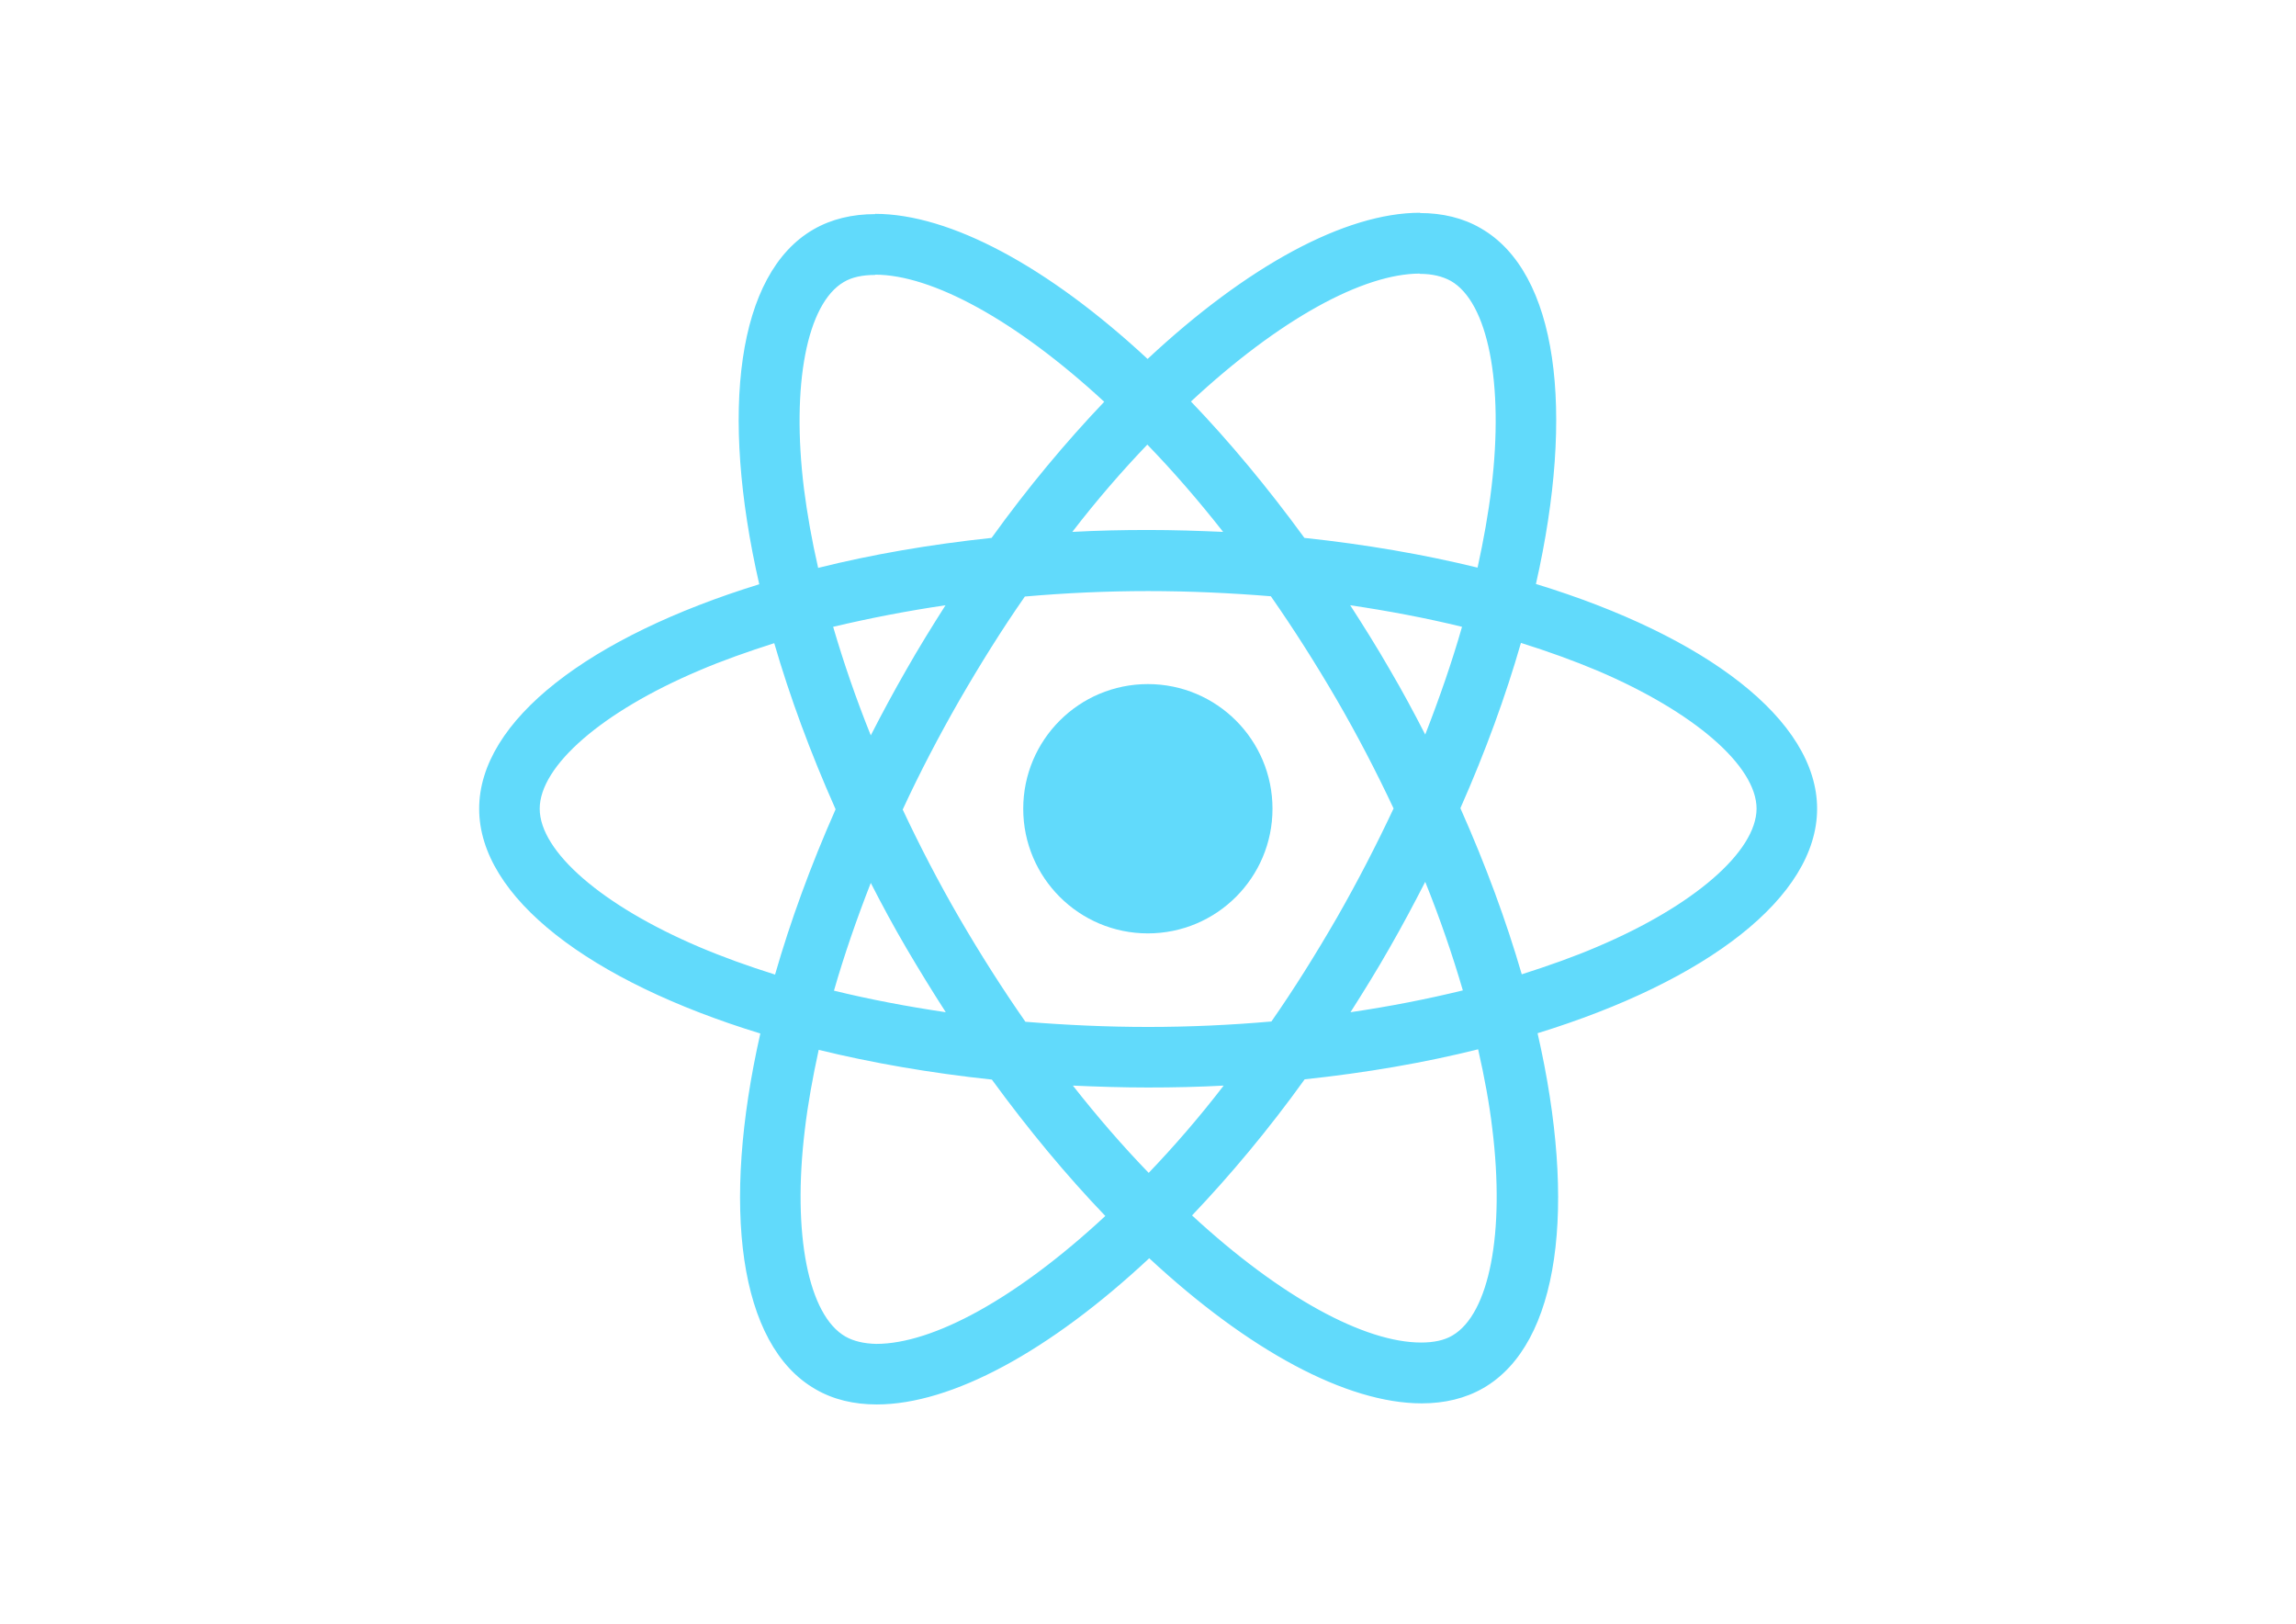
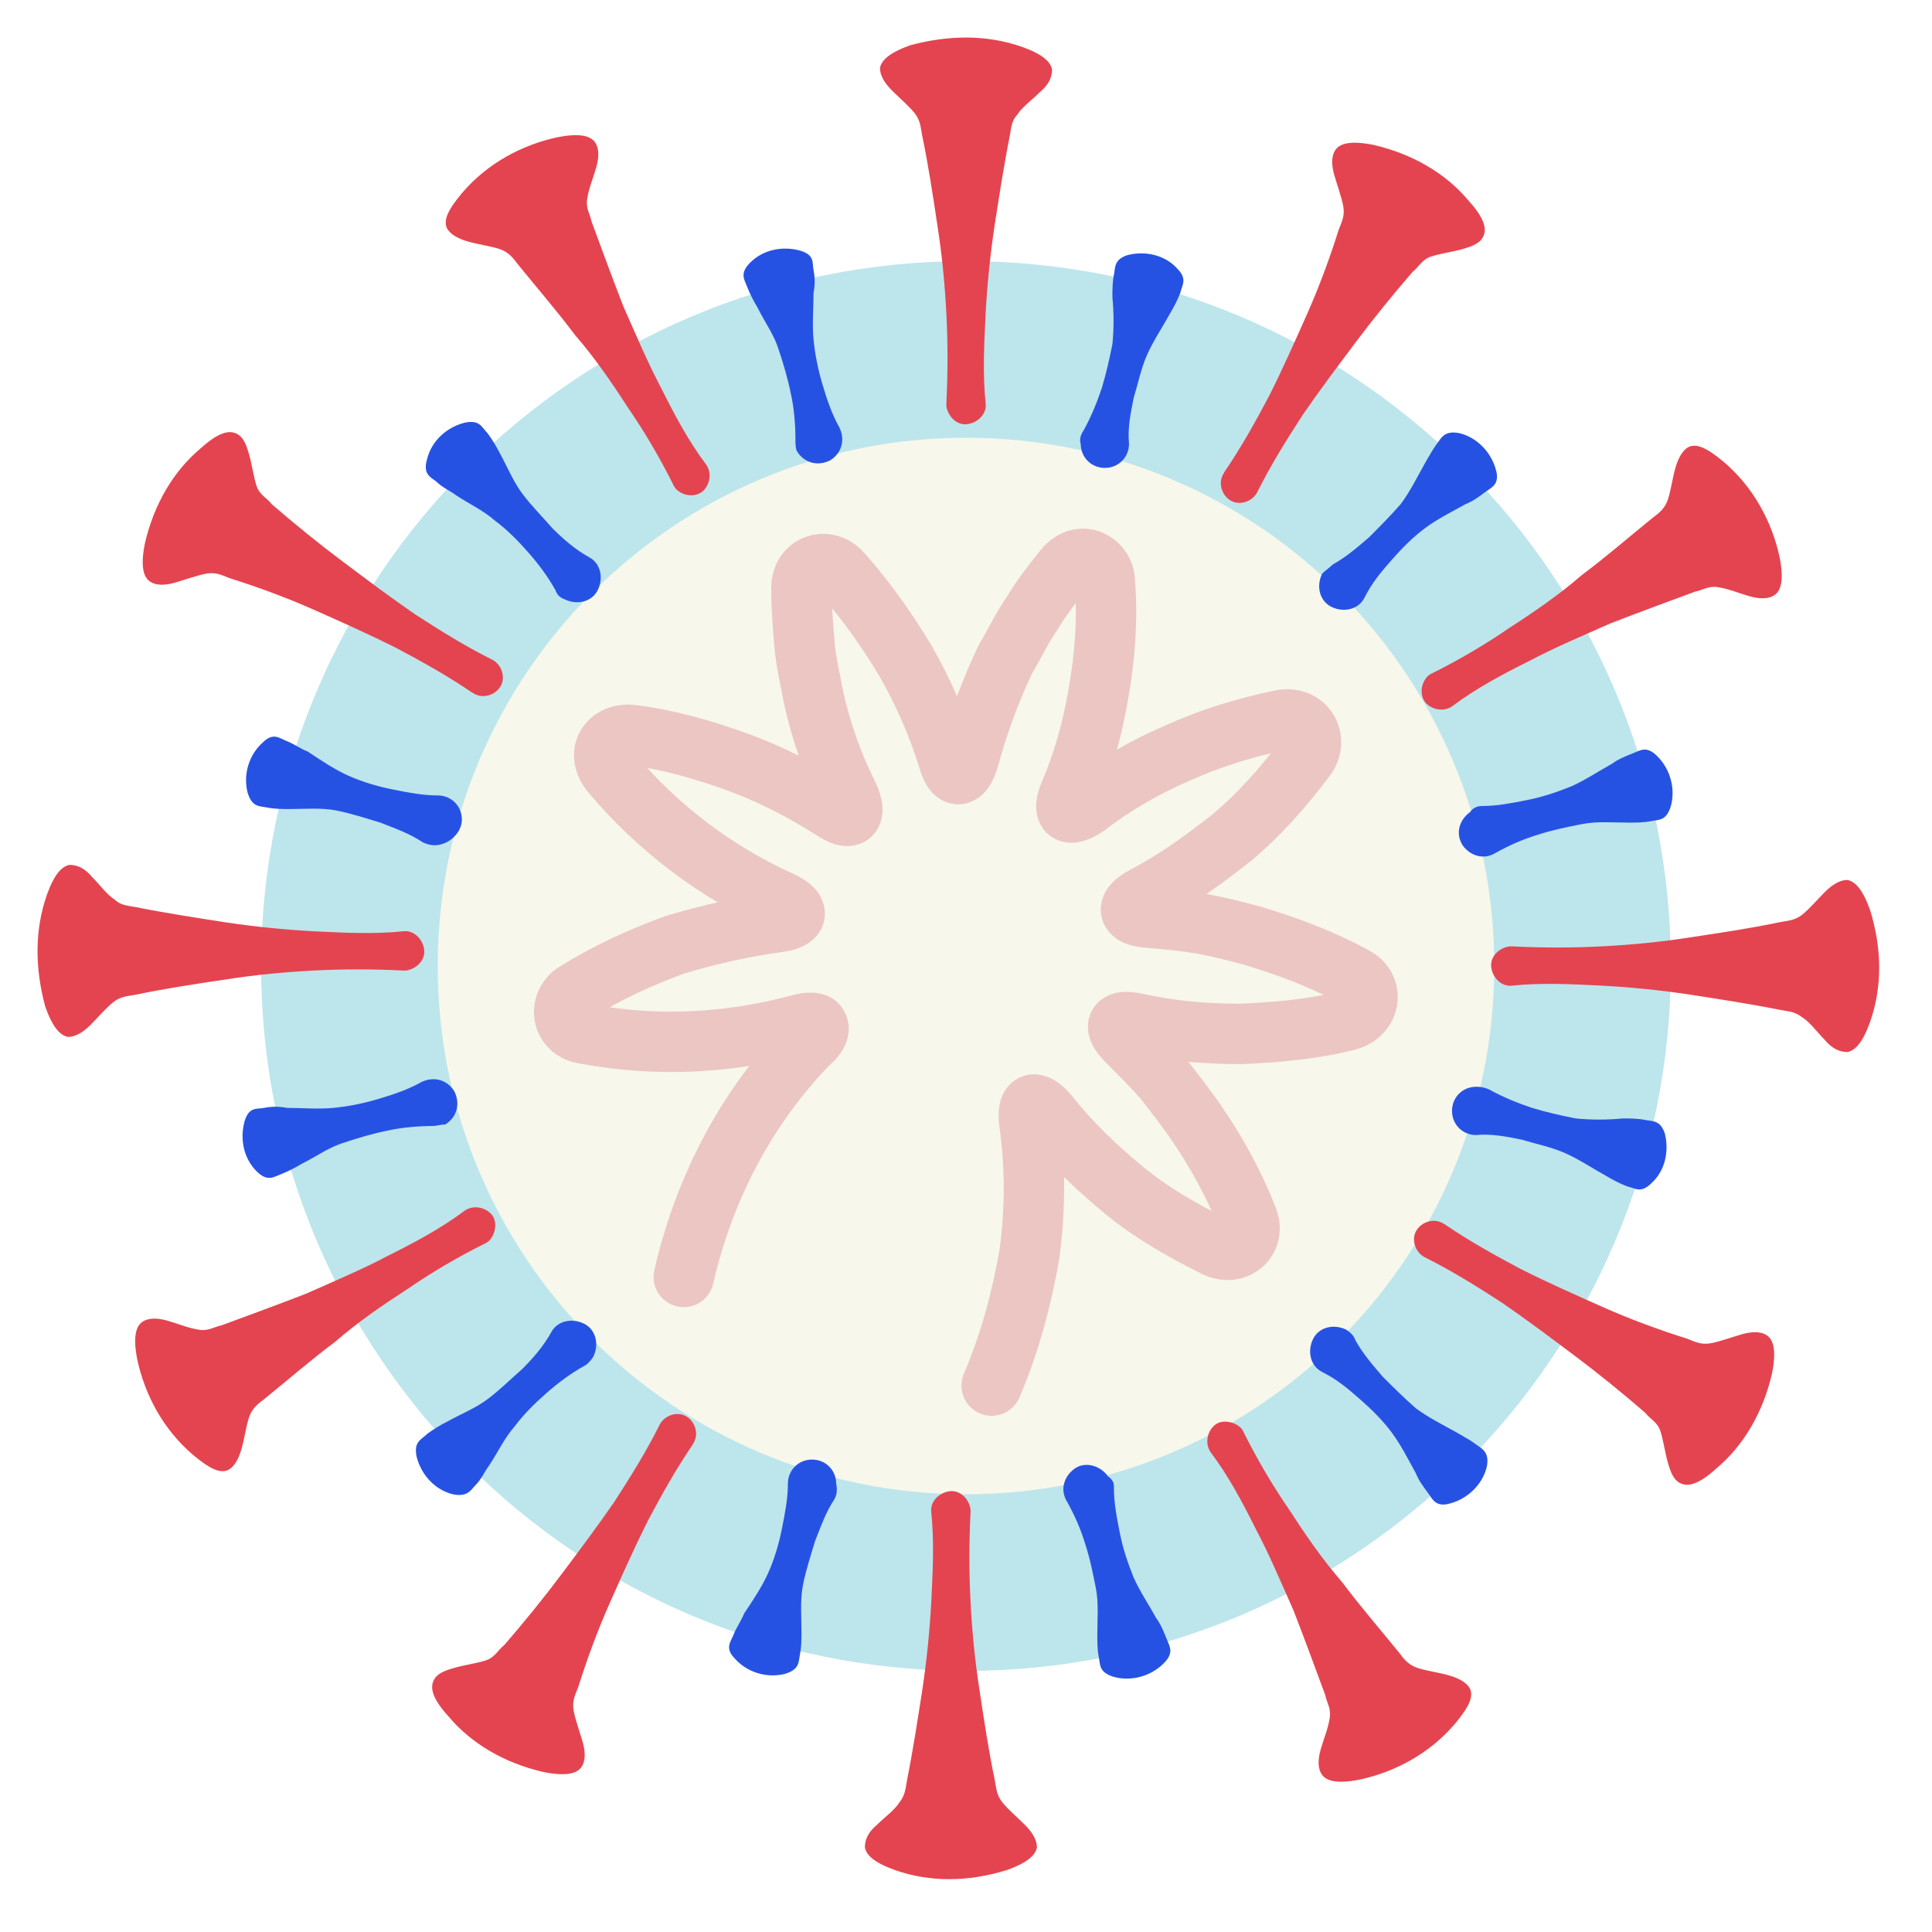
- <svg xmlns="http://www.w3.org/2000/svg" viewBox="0 0 841.9 595.3">
-   <g fill="#61DAFB">
-     <path d="M666.3 296.5c0-32.5-40.7-63.3-103.1-82.4 14.4-63.6 8-114.2-20.2-130.4-6.5-3.8-14.1-5.6-22.4-5.6v22.3c4.6 0 8.3.9 11.4 2.6 13.6 7.8 19.5 37.5 14.9 75.7-1.1 9.4-2.9 19.3-5.1 29.4-19.6-4.8-41-8.5-63.5-10.9-13.5-18.5-27.5-35.3-41.6-50 32.6-30.3 63.2-46.9 84-46.9V78c-27.5 0-63.5 19.6-99.9 53.6-36.4-33.8-72.4-53.2-99.9-53.2v22.3c20.7 0 51.4 16.5 84 46.6-14 14.7-28 31.4-41.3 49.9-22.6 2.4-44 6.1-63.6 11-2.3-10-4-19.7-5.2-29-4.7-38.2 1.1-67.9 14.6-75.8 3-1.8 6.9-2.6 11.5-2.6V78.5c-8.4 0-16 1.8-22.6 5.6-28.1 16.2-34.4 66.7-19.9 130.1-62.2 19.2-102.7 49.9-102.7 82.3 0 32.5 40.7 63.3 103.1 82.4-14.4 63.6-8 114.2 20.2 130.4 6.5 3.8 14.1 5.6 22.5 5.6 27.5 0 63.5-19.6 99.9-53.6 36.4 33.8 72.4 53.2 99.9 53.2 8.4 0 16-1.8 22.6-5.6 28.1-16.2 34.4-66.7 19.9-130.1 62-19.1 102.5-49.9 102.5-82.3zm-130.2-66.7c-3.7 12.9-8.3 26.2-13.5 39.5-4.1-8-8.4-16-13.1-24-4.6-8-9.5-15.8-14.4-23.4 14.2 2.1 27.9 4.7 41 7.9zm-45.8 106.5c-7.8 13.5-15.8 26.3-24.1 38.2-14.9 1.3-30 2-45.2 2-15.1 0-30.2-.7-45-1.9-8.3-11.9-16.4-24.6-24.2-38-7.6-13.1-14.5-26.4-20.8-39.8 6.2-13.4 13.2-26.8 20.7-39.9 7.8-13.5 15.8-26.3 24.1-38.2 14.9-1.3 30-2 45.2-2 15.1 0 30.2.7 45 1.9 8.3 11.9 16.4 24.6 24.2 38 7.6 13.1 14.5 26.4 20.8 39.8-6.3 13.4-13.2 26.8-20.7 39.9zm32.3-13c5.4 13.4 10 26.8 13.8 39.8-13.1 3.2-26.9 5.9-41.2 8 4.9-7.7 9.8-15.6 14.4-23.7 4.6-8 8.9-16.1 13-24.1zM421.2 430c-9.3-9.6-18.6-20.3-27.8-32 9 .4 18.2.7 27.5.7 9.4 0 18.7-.2 27.8-.7-9 11.7-18.3 22.4-27.5 32zm-74.4-58.9c-14.2-2.1-27.9-4.7-41-7.9 3.7-12.9 8.3-26.2 13.5-39.5 4.1 8 8.4 16 13.1 24 4.7 8 9.5 15.8 14.4 23.4zM420.7 163c9.3 9.6 18.6 20.3 27.8 32-9-.4-18.2-.7-27.5-.7-9.4 0-18.7.2-27.8.7 9-11.7 18.3-22.4 27.5-32zm-74 58.9c-4.9 7.7-9.8 15.6-14.4 23.7-4.6 8-8.9 16-13 24-5.4-13.4-10-26.8-13.8-39.8 13.1-3.1 26.9-5.8 41.2-7.9zm-90.5 125.2c-35.4-15.1-58.3-34.9-58.3-50.6 0-15.7 22.9-35.6 58.3-50.6 8.6-3.7 18-7 27.7-10.1 5.7 19.6 13.2 40 22.5 60.9-9.2 20.8-16.6 41.1-22.2 60.6-9.9-3.1-19.3-6.5-28-10.2zM310 490c-13.6-7.8-19.5-37.5-14.9-75.7 1.1-9.4 2.9-19.3 5.1-29.4 19.6 4.8 41 8.5 63.5 10.9 13.5 18.5 27.5 35.3 41.6 50-32.6 30.3-63.2 46.9-84 46.9-4.5-.1-8.3-1-11.3-2.7zm237.2-76.2c4.7 38.2-1.1 67.9-14.6 75.8-3 1.8-6.9 2.6-11.5 2.6-20.7 0-51.4-16.5-84-46.6 14-14.7 28-31.4 41.3-49.9 22.6-2.4 44-6.1 63.6-11 2.3 10.1 4.1 19.8 5.2 29.1zm38.5-66.7c-8.6 3.7-18 7-27.7 10.1-5.7-19.6-13.2-40-22.5-60.9 9.2-20.8 16.6-41.1 22.2-60.6 9.9 3.1 19.3 6.5 28.1 10.2 35.4 15.1 58.3 34.9 58.3 50.6-.1 15.7-23 35.6-58.4 50.6zM320.8 78.4z" />
-     <circle cx="420.9" cy="296.5" r="45.7" />
-     <path d="M520.5 78.1z" />
-   </g>
+ <svg xmlns="http://www.w3.org/2000/svg" id="Layer_1" version="1.1" viewBox="0 0 128 128" xml:space="preserve">
+   <style>.st12{fill:#2652e4}.st25{fill:#e44450}</style>
+   <circle cx="64" cy="64" r="46.7" fill="#bde5ec" />
+   <circle cx="64" cy="64" r="35" fill="#f7f7eb" />
+   <path class="st25" d="M67.7 3.1c1.4.5 1.9 1 2 1.5 0 .5-.2 1-.8 1.5-.5.5-1.2 1-1.5 1.5-.4.4-.4.9-.5 1.4-.4 2-.7 4-1 5.9-.3 2-.5 4-.6 5.9-.1 2-.2 4 0 5.9.1.7-.5 1.3-1.2 1.4-.7.1-1.3-.5-1.4-1.2v-.2c.1-2 .1-4 0-5.9-.1-2-.3-4-.6-5.9-.3-2-.6-4-1-5.9-.1-.5-.1-1-.5-1.5s-1-1-1.5-1.5-.8-1-.8-1.5c.1-.5.6-1 2-1.5 2.6-.7 5.1-.7 7.4.1zM123.9 67.7c-.5 1.4-1 1.9-1.5 2-.5 0-1-.2-1.5-.8-.5-.5-1-1.2-1.5-1.5-.5-.4-1-.4-1.5-.5-2-.4-4-.7-5.9-1-2-.3-4-.5-5.9-.6-2-.1-4-.2-5.9 0-.7.1-1.3-.5-1.4-1.2-.1-.7.5-1.3 1.2-1.4h.2c2 .1 4 .1 5.9 0 2-.1 4-.3 5.9-.6 2-.3 4-.6 5.9-1 .5-.1 1-.1 1.5-.5s1-1 1.5-1.5 1-.8 1.5-.8c.5.1 1 .6 1.5 2 .8 2.6.8 5.1 0 7.4zM59.3 123.9c-1.4-.5-1.9-1-2-1.5 0-.5.2-1 .8-1.5.5-.5 1.2-1 1.5-1.5.4-.5.4-1 .5-1.5.4-2 .7-4 1-5.9.3-2 .5-4 .6-5.9.1-2 .2-4 0-5.9-.1-.7.5-1.3 1.2-1.4.7-.1 1.3.5 1.4 1.2v.2c-.1 2-.1 4 0 5.9.1 2 .3 4 .6 5.9.3 2 .6 4 1 5.9.1.5.1 1 .5 1.5s1 1 1.5 1.5.8 1 .8 1.5c-.1.5-.6 1-2 1.5-2.6.8-5.1.8-7.4 0zM3.1 59.3c.5-1.4 1-1.9 1.5-2 .5 0 1 .2 1.5.8.5.5 1 1.2 1.5 1.5.4.4.9.4 1.4.5 2 .4 4 .7 5.9 1 2 .3 4 .5 5.9.6 2 .1 4 .2 5.9 0 .7-.1 1.3.5 1.4 1.2.1.7-.5 1.3-1.2 1.4h-.2c-2-.1-4-.1-5.9 0-2 .1-4 .3-5.9.6-2 .3-4 .6-5.9 1-.5.1-1 .1-1.5.5s-1 1-1.5 1.5-1 .8-1.5.8c-.5-.1-1-.6-1.5-2-.7-2.6-.7-5.1.1-7.4zM36.9 9.1c1.5-.3 2.2-.1 2.5.3.3.4.3 1 .1 1.7-.2.7-.5 1.4-.6 2.1-.1.6.2 1 .3 1.5.7 1.9 1.4 3.8 2.1 5.6.8 1.8 1.6 3.7 2.5 5.4.9 1.8 1.8 3.5 3 5.1.4.6.2 1.4-.3 1.8-.6.4-1.4.2-1.8-.3 0-.1-.1-.1-.1-.2-.9-1.8-1.9-3.5-3-5.1-1.1-1.7-2.2-3.3-3.5-4.8-1.2-1.6-2.5-3.1-3.8-4.7-.3-.4-.6-.8-1.2-1-.6-.2-1.4-.3-2.1-.5-.7-.2-1.2-.5-1.4-.9-.2-.5 0-1.1 1-2.3 1.7-2 4-3.2 6.3-3.7zM117.9 36.9c.3 1.5.1 2.2-.3 2.5-.4.3-1 .3-1.7.1-.7-.2-1.4-.5-2.1-.6-.6-.1-1 .2-1.5.3-1.9.7-3.8 1.4-5.6 2.1-1.8.8-3.7 1.6-5.4 2.5-1.8.9-3.5 1.8-5.1 3-.6.4-1.4.2-1.8-.3-.4-.6-.2-1.4.3-1.8.1 0 .1-.1.2-.1 1.8-.9 3.5-1.9 5.1-3 1.7-1.1 3.3-2.2 4.8-3.5 1.6-1.2 3.1-2.5 4.7-3.8.4-.3.8-.6 1-1.2.2-.6.3-1.4.5-2.1.2-.7.5-1.2.9-1.4.5-.2 1.1 0 2.3 1 2 1.7 3.2 4 3.7 6.3zM90.1 117.9c-1.5.3-2.2.1-2.5-.3-.3-.4-.3-1-.1-1.7.2-.7.5-1.4.6-2.1.1-.6-.2-1-.3-1.5-.7-1.9-1.4-3.8-2.1-5.6-.8-1.8-1.6-3.7-2.5-5.4-.9-1.8-1.8-3.5-3-5.1-.4-.6-.2-1.4.3-1.8s1.4-.2 1.8.3c0 .1.1.1.1.2.9 1.8 1.9 3.5 3 5.1 1.1 1.7 2.2 3.3 3.5 4.8 1.2 1.6 2.5 3.1 3.8 4.7.3.4.6.8 1.2 1 .6.2 1.4.3 2.1.5.7.2 1.2.5 1.4.9.2.5 0 1.1-1 2.3-1.7 2-4 3.2-6.3 3.7zM9.1 90.1c-.3-1.5-.1-2.2.3-2.5.4-.3 1-.3 1.7-.1.7.2 1.4.5 2.1.6.6.1 1-.2 1.5-.3 1.9-.7 3.8-1.4 5.6-2.1 1.8-.8 3.7-1.6 5.4-2.5 1.8-.9 3.5-1.8 5.1-3 .6-.4 1.4-.2 1.8.3s.2 1.4-.3 1.8c-.1 0-.1.1-.2.1-1.8.9-3.5 1.9-5.1 3-1.7 1.1-3.3 2.2-4.8 3.5-1.6 1.2-3.1 2.5-4.7 3.8-.4.3-.8.6-1 1.2-.2.6-.3 1.4-.5 2.1-.2.7-.5 1.2-.9 1.4-.5.2-1.1 0-2.3-1-2-1.7-3.2-4-3.7-6.3zM13.3 29.7c1.1-1 1.8-1.2 2.3-1 .5.2.7.7.9 1.4.2.7.3 1.5.5 2.1.2.6.7.8 1 1.2 1.5 1.3 3.1 2.6 4.7 3.8 1.6 1.2 3.2 2.4 4.8 3.5 1.7 1.1 3.3 2.1 5.1 3 .6.3.9 1.1.6 1.7-.3.6-1.1.9-1.7.6-.1 0-.1-.1-.2-.1-1.6-1.1-3.4-2.1-5.1-3-1.8-.9-3.6-1.7-5.4-2.5-1.8-.8-3.7-1.5-5.6-2.1-.5-.2-.9-.4-1.5-.3-.6.1-1.4.4-2.1.6-.7.2-1.3.2-1.7-.1-.4-.3-.6-1-.3-2.5.6-2.6 1.9-4.8 3.7-6.3zM97.3 13.3c1 1.1 1.2 1.8 1 2.3-.2.5-.7.7-1.4.9-.7.2-1.5.3-2.1.5-.6.2-.8.7-1.2 1-1.3 1.5-2.6 3.1-3.8 4.7-1.2 1.6-2.4 3.2-3.5 4.8-1.1 1.7-2.1 3.3-3 5.1-.3.6-1.1.9-1.7.6-.6-.3-.9-1.1-.6-1.7 0-.1.1-.1.1-.2 1.1-1.6 2.1-3.4 3-5.1.9-1.8 1.7-3.6 2.5-5.4.8-1.8 1.5-3.7 2.1-5.6.2-.5.4-.9.3-1.5-.1-.6-.4-1.4-.6-2.1-.2-.7-.2-1.3.1-1.7.3-.4 1-.6 2.5-.3 2.6.6 4.8 1.9 6.3 3.7zM113.7 97.3c-1.1 1-1.8 1.2-2.3 1-.5-.2-.7-.7-.9-1.4-.2-.7-.3-1.5-.5-2.1-.2-.6-.7-.8-1-1.2-1.5-1.3-3.1-2.6-4.7-3.8-1.6-1.2-3.2-2.4-4.8-3.5-1.7-1.1-3.3-2.1-5.1-3-.6-.3-.9-1.1-.6-1.7s1.1-.9 1.7-.6c.1 0 .1.1.2.1 1.6 1.1 3.4 2.1 5.1 3 1.8.9 3.6 1.7 5.4 2.5 1.8.8 3.7 1.5 5.6 2.1.5.2.9.4 1.5.3.6-.1 1.4-.4 2.1-.6.7-.2 1.3-.2 1.7.1.4.3.6 1 .3 2.5-.6 2.6-1.9 4.8-3.7 6.3zM29.7 113.7c-1-1.1-1.2-1.8-1-2.3.2-.5.7-.7 1.4-.9.7-.2 1.5-.3 2.1-.5.6-.2.8-.7 1.2-1 1.3-1.5 2.6-3.1 3.8-4.7 1.2-1.6 2.4-3.2 3.5-4.8 1.1-1.7 2.1-3.3 3-5.1.3-.6 1.1-.9 1.7-.6s.9 1.1.6 1.7c0 .1-.1.1-.1.2-1.1 1.6-2.1 3.4-3 5.1-.9 1.8-1.7 3.6-2.5 5.4-.8 1.8-1.5 3.7-2.1 5.6-.2.5-.4.9-.3 1.5.1.6.4 1.4.6 2.1.2.7.2 1.3-.1 1.7-.3.4-1 .6-2.5.3-2.6-.6-4.8-1.9-6.3-3.7z" />
+   <path class="st12" d="M71.8 28.5c.5-.9.9-1.9 1.2-2.8.3-1 .5-1.9.7-2.9.1-1 .1-2.1 0-3.1 0-.5 0-1 .1-1.5s0-1 .9-1.3c1.2-.3 2.5 0 3.3.9.7.7.3 1.1.2 1.6-.2.5-.4.9-.7 1.4-.5.9-1.1 1.8-1.5 2.7-.4.9-.6 1.9-.9 2.9-.2 1-.4 2-.3 3 0 .9-.7 1.6-1.6 1.6s-1.6-.7-1.6-1.6c-.1-.3 0-.6.2-.9zM55.3 99.3c-.6.9-.9 1.8-1.3 2.8-.3 1-.6 1.9-.8 2.9-.2 1-.1 2.1-.1 3.1 0 .5 0 1-.1 1.5s0 1-1 1.3c-1.2.3-2.5-.1-3.3-1-.7-.7-.3-1.1-.1-1.6.2-.5.5-.9.7-1.4.6-.9 1.2-1.8 1.6-2.7.4-.9.7-1.9.9-2.9.2-1 .4-2 .4-3 0-.9.7-1.6 1.6-1.6.9 0 1.6.7 1.6 1.6.1.5 0 .8-.1 1zM98.7 72.2c.9.5 1.9.9 2.8 1.2 1 .3 1.9.5 2.9.7 1 .1 2.1.1 3.1 0 .5 0 1 0 1.5.1s1 0 1.3.9c.3 1.2 0 2.5-.9 3.3-.7.7-1.1.3-1.6.2-.5-.2-.9-.4-1.4-.7-.9-.5-1.8-1.1-2.7-1.5-.9-.4-1.9-.6-2.9-.9-1-.2-2-.4-3-.3-.9 0-1.6-.7-1.6-1.6 0-.9.7-1.6 1.6-1.6.4 0 .7.1.9.2zM28 55.8c-.9-.6-1.8-.9-2.8-1.3-1-.3-1.9-.6-2.9-.8-1-.2-2.1-.1-3.1-.1-.5 0-1 0-1.5-.1s-1 0-1.3-1c-.3-1.2.1-2.5 1-3.3.7-.7 1.1-.3 1.6-.1.5.2.9.5 1.4.7.9.6 1.8 1.2 2.7 1.6.9.4 1.9.7 2.9.9 1 .2 2 .4 3 .4.9 0 1.6.7 1.6 1.6s-.9 1.7-1.8 1.7c-.3 0-.6-.1-.8-.2zM98.2 53.4c1 0 2-.2 3-.4s1.9-.5 2.9-.9c.9-.4 1.8-1 2.7-1.5.4-.3.9-.5 1.4-.7.5-.2.9-.5 1.6.2.9.9 1.2 2.2.9 3.3-.3 1-.8.9-1.3 1-.5.1-1 .1-1.5.1-1 0-2.1-.1-3.1.1s-2 .4-2.9.7c-1 .3-1.9.7-2.8 1.2-.8.5-1.7.2-2.2-.5-.5-.8-.2-1.7.5-2.2.2-.3.5-.4.8-.4zM28.7 74.6c-1 0-2.1.1-3 .3-1 .2-2 .5-2.9.8-1 .3-1.8.9-2.8 1.4-.5.3-.9.5-1.4.7-.5.2-.9.5-1.6-.2-.9-.9-1.1-2.2-.8-3.3.3-1 .8-.8 1.3-.9.5-.1 1-.1 1.5 0 1 0 2.1.1 3.1 0s2-.3 3-.6 1.9-.6 2.8-1.1c.8-.4 1.7-.2 2.2.6.4.8.2 1.7-.6 2.2-.3 0-.6.1-.8.1zM73.8 98.6c0 1 .2 2 .4 3s.5 1.9.9 2.9c.4.9 1 1.8 1.5 2.7.3.4.5.9.7 1.4.2.5.5.9-.2 1.6-.9.9-2.2 1.2-3.3.9-1-.3-.9-.8-1-1.3-.1-.5-.1-1-.1-1.5 0-1 .1-2.1-.1-3.1s-.4-2-.7-2.9c-.3-1-.7-1.9-1.2-2.8-.5-.8-.2-1.7.5-2.2s1.7-.2 2.2.5c.4.3.4.5.4.8zM52.7 29.1c0-1-.1-2.1-.3-3-.2-1-.5-2-.8-2.9-.3-1-.9-1.8-1.4-2.8-.3-.5-.5-.9-.7-1.4-.2-.5-.5-.9.2-1.6.9-.9 2.2-1.1 3.3-.8 1 .3.8.8.9 1.3.1.5.1 1 0 1.5 0 1-.1 2.1 0 3.1s.3 2 .6 3 .6 1.9 1.1 2.8c.4.8.2 1.7-.6 2.2-.8.4-1.7.2-2.2-.6-.1-.2-.1-.5-.1-.8zM88.3 37.4c.9-.5 1.7-1.2 2.4-1.8.7-.7 1.4-1.4 2.1-2.2.6-.8 1.1-1.8 1.6-2.7.3-.5.5-.9.8-1.3.3-.4.5-.9 1.5-.7 1.2.3 2.1 1.3 2.4 2.4.3 1-.3 1.2-.7 1.5-.4.3-.8.6-1.3.8-.9.5-1.9 1-2.7 1.6-.8.6-1.5 1.3-2.2 2.1-.7.8-1.3 1.5-1.8 2.5-.4.8-1.4 1-2.2.6-.8-.4-1-1.4-.6-2.2.2-.2.5-.4.7-.6zM38.7 90.5c-.9.5-1.7 1.1-2.5 1.8s-1.5 1.4-2.1 2.2c-.7.8-1.1 1.7-1.7 2.6-.3.4-.5.9-.9 1.3-.3.3-.5.8-1.5.6-1.2-.3-2.1-1.3-2.4-2.5-.2-1 .3-1.1.7-1.5.4-.3.9-.6 1.3-.8.9-.5 1.9-.9 2.7-1.5.8-.6 1.5-1.3 2.3-2 .7-.7 1.4-1.5 1.9-2.4.4-.8 1.4-1 2.2-.6.8.4 1 1.4.6 2.2-.2.3-.4.5-.6.6zM89.8 88.8c.5.9 1.2 1.7 1.8 2.4.7.7 1.4 1.4 2.2 2.1.8.6 1.8 1.1 2.7 1.6.5.3.9.5 1.3.8.4.3.9.5.7 1.5-.3 1.2-1.3 2.1-2.4 2.4-1 .3-1.2-.3-1.5-.7-.3-.4-.6-.8-.8-1.3-.5-.9-1-1.9-1.6-2.7-.6-.8-1.3-1.5-2.1-2.2-.8-.7-1.5-1.3-2.5-1.8-.8-.4-1-1.4-.6-2.2.4-.8 1.4-1 2.2-.6.3.2.5.4.6.7zM36.8 39.1c-.5-.9-1.1-1.7-1.8-2.5s-1.4-1.5-2.2-2.1c-.8-.7-1.7-1.1-2.6-1.7-.4-.3-.9-.5-1.3-.9-.4-.3-.9-.5-.6-1.5.3-1.2 1.3-2.1 2.5-2.4 1-.2 1.1.3 1.5.7.3.4.6.9.8 1.3.5.9.9 1.9 1.5 2.7.6.8 1.3 1.5 2 2.3.7.7 1.5 1.4 2.4 1.9.8.4 1 1.4.6 2.2-.4.8-1.4 1-2.2.6-.3-.1-.5-.3-.6-.6z" />
+   <path d="M65.7 91.8c1.2-2.8 2-5.8 2.5-8.7.4-3 .4-5.8 0-8.7-.1-.7 0-1.1.2-1.2.2-.1.6.1 1.1.7 1.4 1.8 3.1 3.4 4.9 4.9 1.8 1.5 3.9 2.7 6.1 3.8 1.4.7 2.8-.5 2.1-2-.9-2.3-2.1-4.4-3.4-6.3-.7-1-1.4-1.9-2.1-2.8-.8-.9-1.6-1.7-2.4-2.5-1-1-.8-1.5.6-1.2 2.3.5 4.5.7 6.9.7 2.3-.1 4.8-.3 7.1-.9 1.5-.4 1.8-2.2.4-2.9-2.2-1.2-4.4-2-6.7-2.7-1.1-.3-2.3-.6-3.4-.8-1.2-.2-2.3-.3-3.5-.4-1.4-.1-1.6-.7-.3-1.4 2.1-1.1 3.9-2.4 5.8-3.9 1.8-1.5 3.4-3.3 4.9-5.3.9-1.2 0-2.8-1.6-2.5-2.4.5-4.7 1.2-6.9 2.2-2.1.9-4.2 2.1-6 3.5-1.2.8-1.7.5-1.1-.9.9-2.1 1.5-4.3 1.9-6.7.4-2.3.6-4.8.4-7.2 0-.8-.5-1.3-1-1.5-.6-.2-1.2 0-1.7.6-.8 1-1.5 1.9-2.1 2.9-.7 1-1.2 2.1-1.8 3.1-1 2.1-1.8 4.3-2.4 6.5-.4 1.4-1 1.5-1.4 0-.7-2.2-1.6-4.3-2.8-6.4-1.2-2-2.6-4-4.2-5.8-1-1.2-2.8-.6-2.7 1.1 0 1.2.1 2.4.2 3.6.1 1.2.4 2.4.6 3.5.5 2.3 1.3 4.5 2.3 6.5.6 1.3.2 1.8-1.1.9-1.9-1.2-4-2.3-6.2-3.1-2.2-.8-4.6-1.5-7-1.8-.8-.1-1.4.2-1.7.7-.3.5-.2 1.2.3 1.8 3.1 3.7 7 6.6 11.2 8.5 1.3.6 1.3 1.2-.2 1.4-2.2.3-4.5.8-6.8 1.5-2.2.8-4.4 1.8-6.5 3.1-.7.4-.9 1.1-.8 1.6.1.6.6 1.1 1.4 1.2 4.8.9 9.6.6 14.1-.6.7-.2 1.2-.2 1.3.1.1.2 0 .6-.6 1.1-4 4.1-6.9 9.4-8.3 15.5" fill="none" stroke="#ecc6c3" stroke-width="4" stroke-linecap="round" stroke-miterlimit="10" />
</svg>
